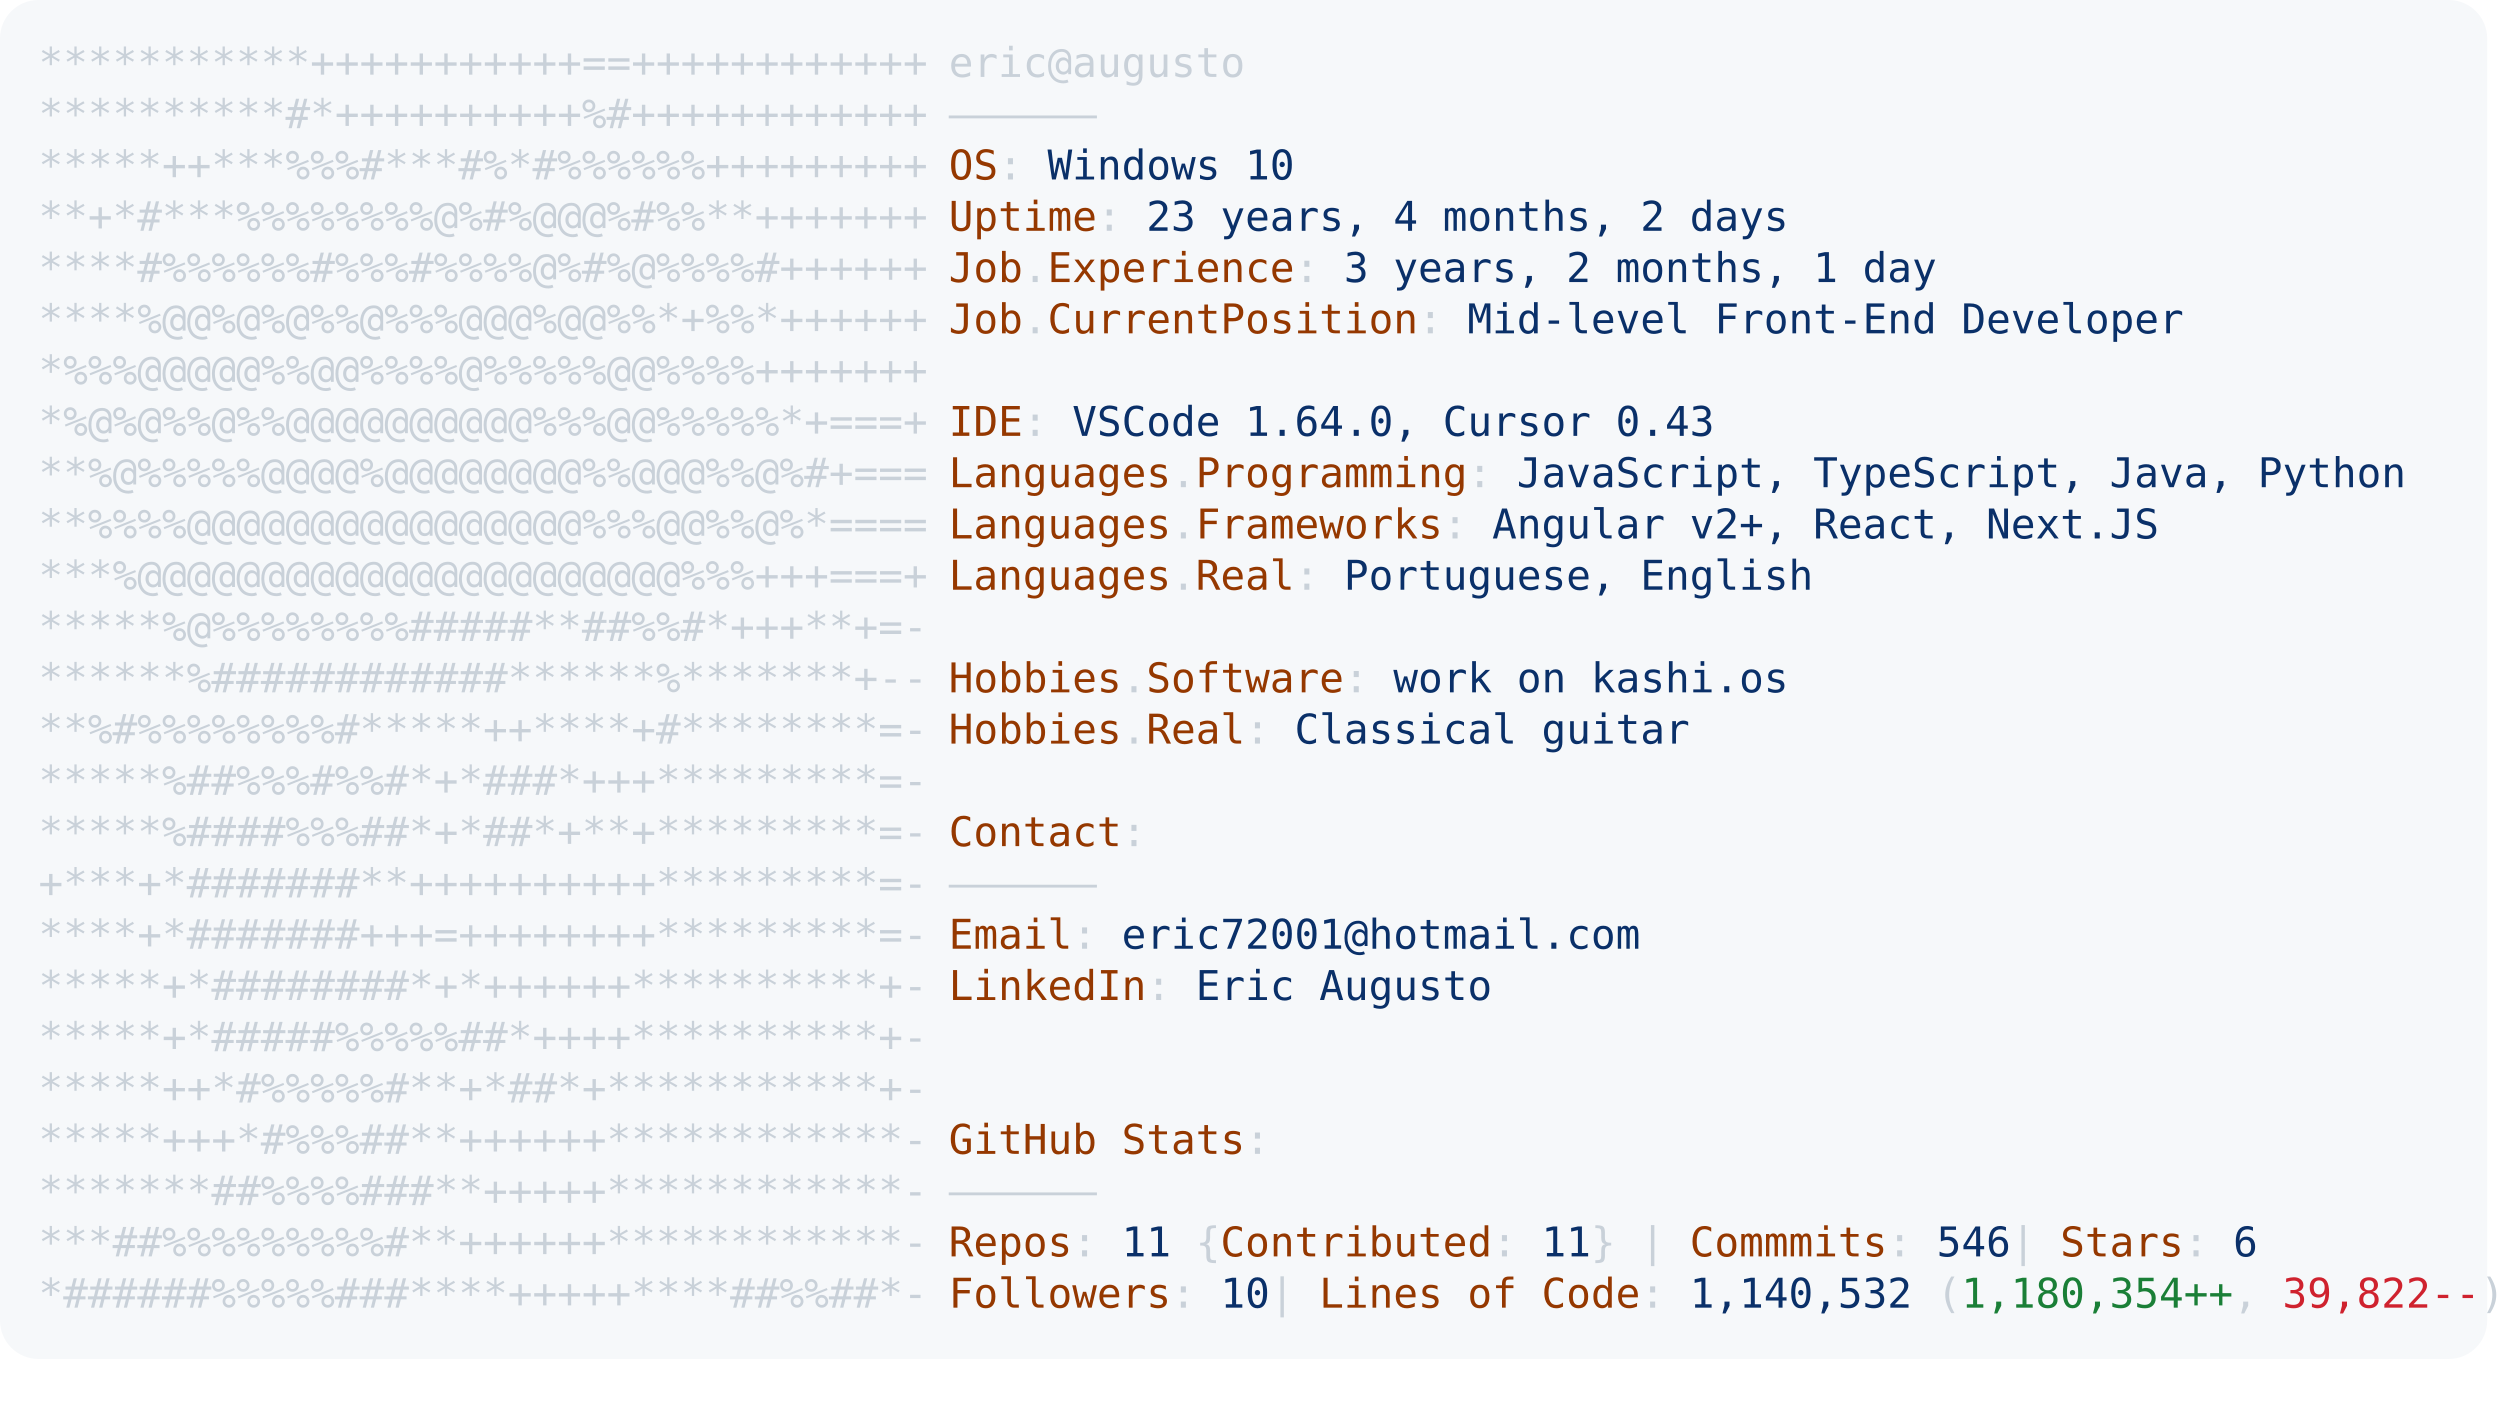
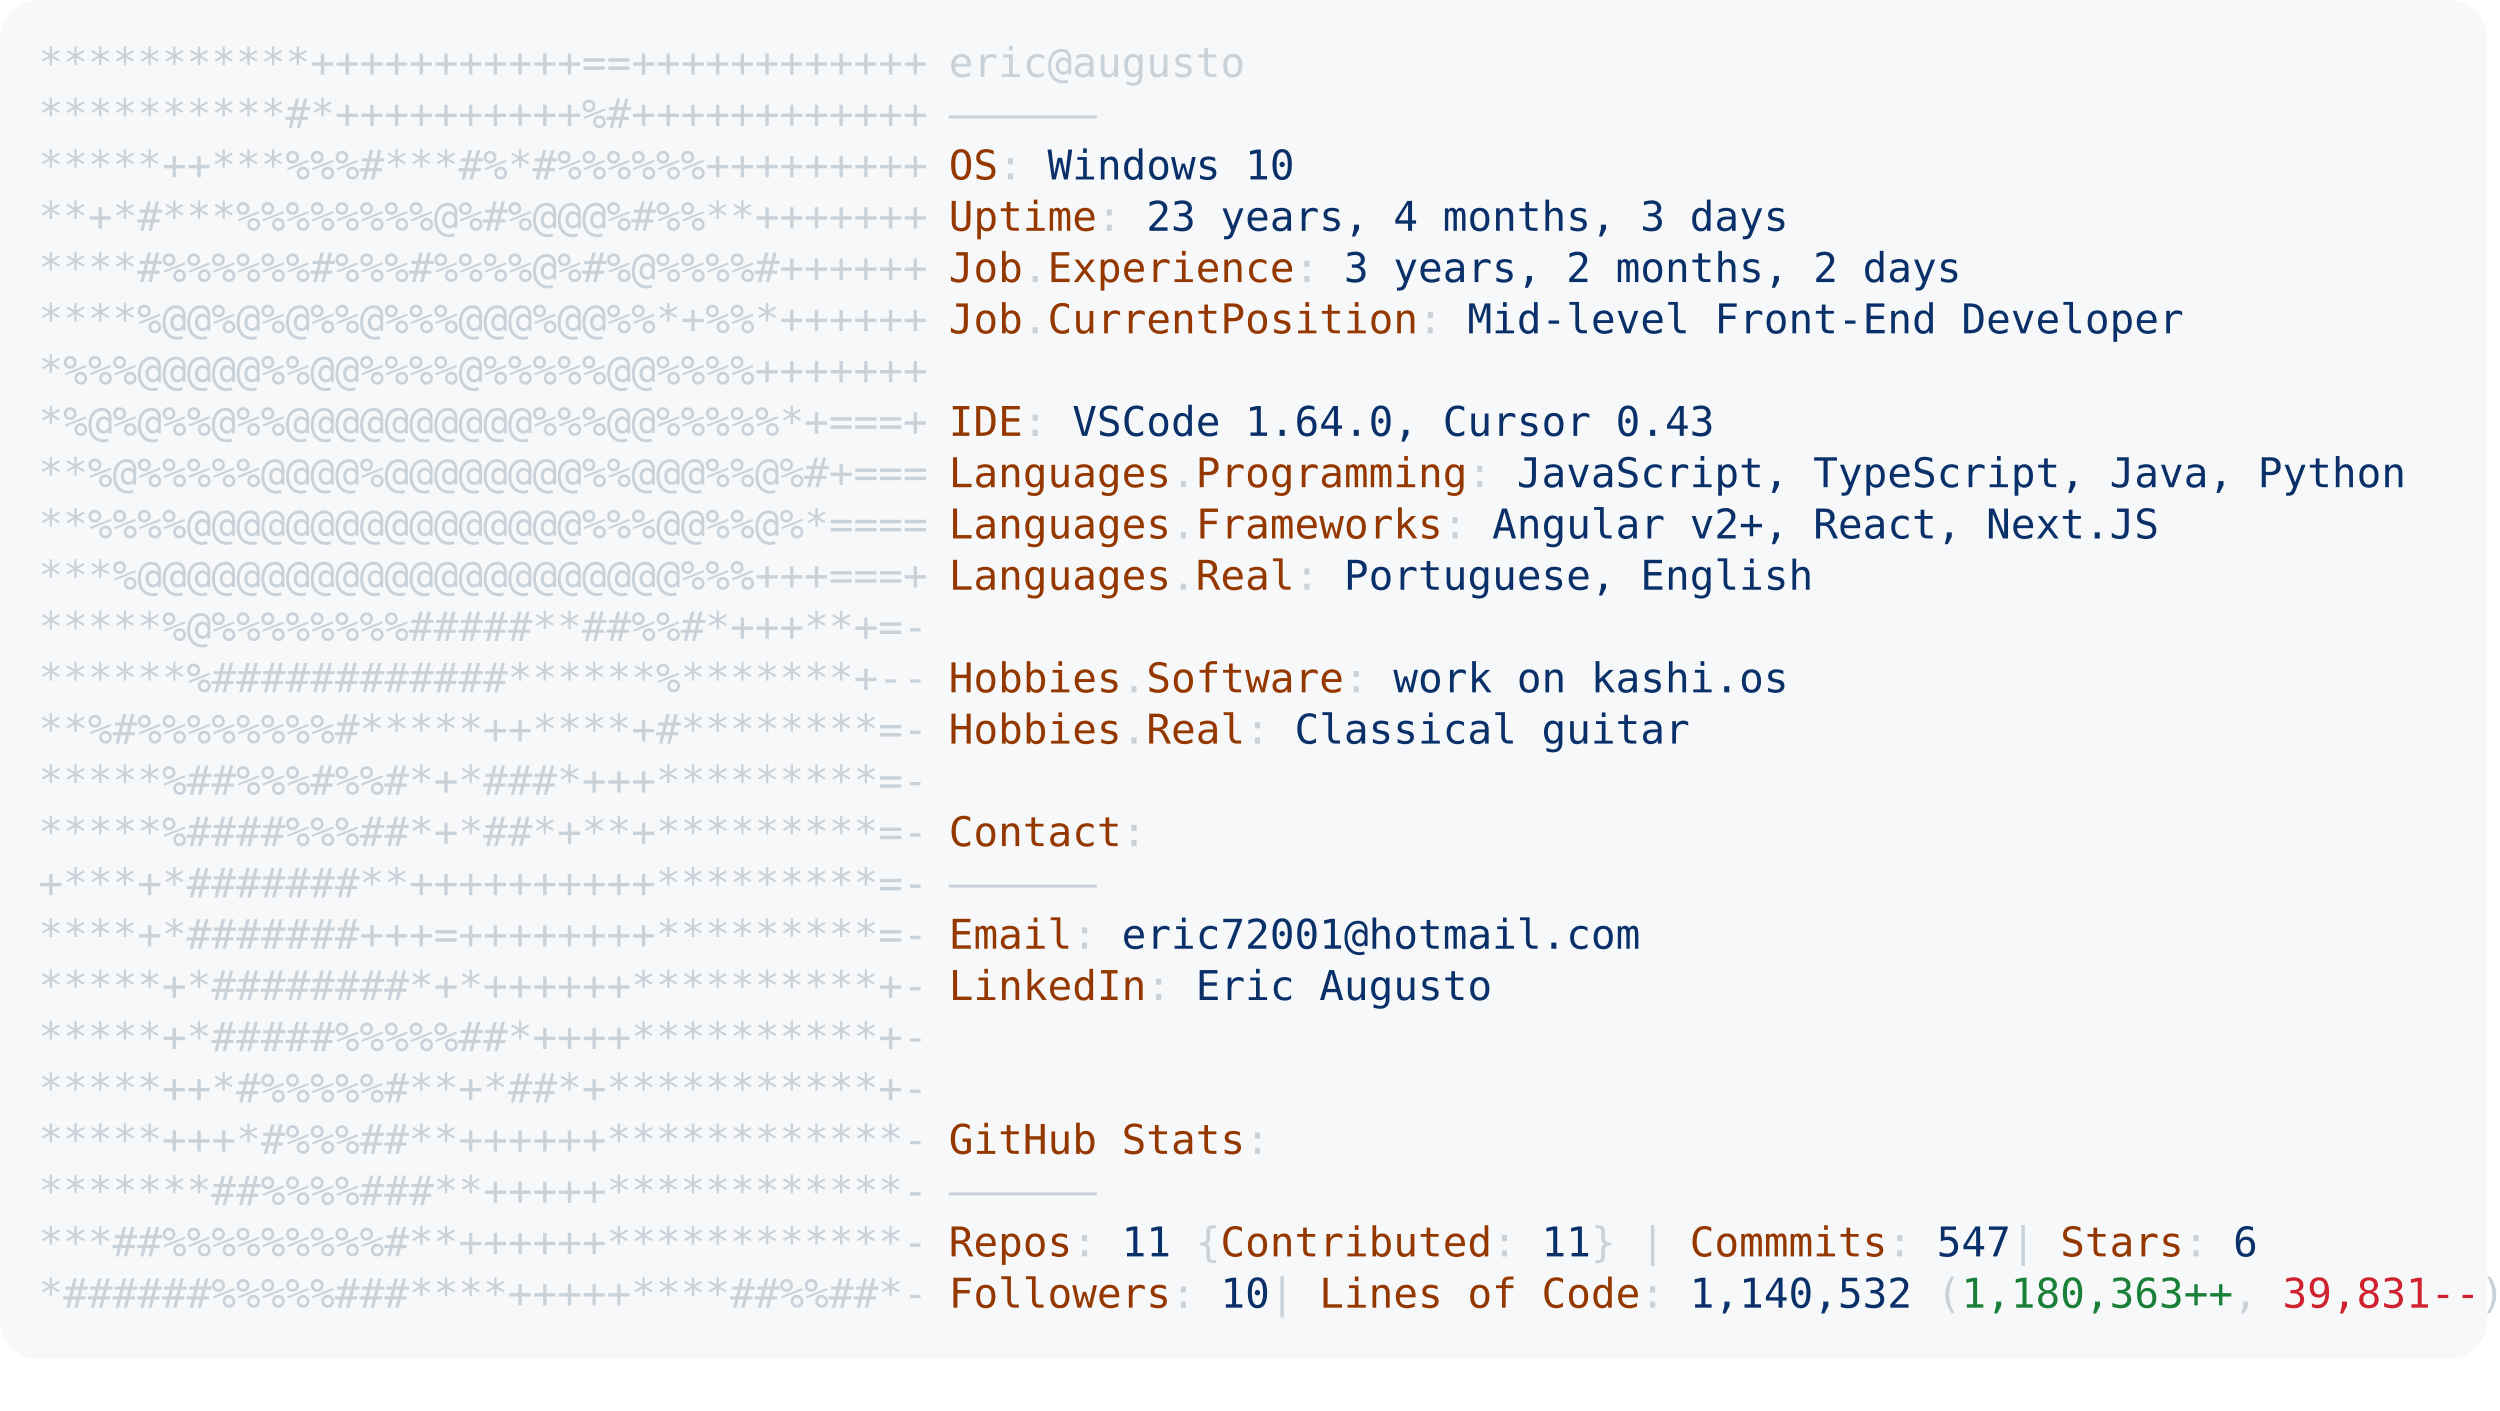
<svg xmlns="http://www.w3.org/2000/svg" font-family="Andale Mono,AndaleMono,Consolas,monospace" width="975px" height="550px" font-size="16px">
  <style>
.keyColor {fill: #953800;}
.valueColor {fill: #0a3069;}
.addColor {fill: #1a7f37;}
.delColor {fill: #cf222e;}
.commentColor {fill: #8b949e;}
text, tspan {white-space: pre;}
</style>
  <rect width="970px" height="530px" fill="#f6f8fa" rx="15" />
  <text x="15" y="30" fill="#c9d1d9" class="ascii">
    <tspan x="15" y="30">***********+++++++++++==++++++++++++</tspan>
    <tspan x="15" y="50">**********#*++++++++++%#++++++++++++</tspan>
    <tspan x="15" y="70">*****++***%%%#***#%*#%%%%%%+++++++++</tspan>
    <tspan x="15" y="90">**+*#***%%%%%%%%@%#%@@@%#%%**+++++++</tspan>
    <tspan x="15" y="110">****#%%%%%%#%%%#%%%%@%#%@%%%%#++++++</tspan>
    <tspan x="15" y="130">****%@@%@%@%%@%%%@@@%@@%%*+%%*++++++</tspan>
    <tspan x="15" y="150">*%%%@@@@@%%@@%%%%@%%%%%@@%%%%+++++++</tspan>
    <tspan x="15" y="170">*%@%@%%@%%@@@@@@@@@@%%%@@%%%%%*+===+</tspan>
    <tspan x="15" y="190">**%@%%%%%@@@@%@@@@@@@@%%@@@%%@%#+===</tspan>
    <tspan x="15" y="210">**%%%%@@@@@@@@@@@@@@@@%%%@@%%@%*====</tspan>
    <tspan x="15" y="230">***%@@@@@@@@@@@@@@@@@@@@@@%%%+++===+</tspan>
    <tspan x="15" y="250">*****%@%%%%%%%%#####**##%%#*+++**+=-</tspan>
    <tspan x="15" y="270">******%############******%*******+--</tspan>
    <tspan x="15" y="290">**%#%%%%%%%%#*****++****+#********=-</tspan>
    <tspan x="15" y="310">*****%##%%%#%%#*+*###*+++*********=-</tspan>
    <tspan x="15" y="330">*****%####%%%##*+*##*+**+*********=-</tspan>
    <tspan x="15" y="350">+***+*#######**++++++++++*********=-</tspan>
    <tspan x="15" y="370">****+*#######+++=++++++++*********=-</tspan>
    <tspan x="15" y="390">*****+*########*+*++++++**********+-</tspan>
    <tspan x="15" y="410">*****+*#####%%%%%##*++++**********+-</tspan>
    <tspan x="15" y="430">*****++*#%%%%%#**+*##*+***********+-</tspan>
    <tspan x="15" y="450">*****+++*#%%%##**++++++************-</tspan>
    <tspan x="15" y="470">*******##%%%%###**+++++************-</tspan>
    <tspan x="15" y="490">***##%%%%%%%%%#**++++++************-</tspan>
    <tspan x="15" y="510">*######%%%%%###****+++++****##%%##*-</tspan>
  </text>
  <text x="370" y="30" fill="#c9d1d9">
    <tspan x="370" y="30">eric@augusto</tspan>
    <tspan x="370" y="50">——————</tspan>
    <tspan x="370" y="70" class="keyColor">OS</tspan>: <tspan class="valueColor">Windows 10</tspan>
-     <tspan x="370" y="90" class="keyColor">Uptime</tspan>: <tspan class="valueColor">23 years, 4 months, 2 days</tspan>
-     <tspan x="370" y="110" class="keyColor">Job</tspan>.<tspan class="keyColor">Experience</tspan>: <tspan class="valueColor">3 years, 2 months, 1 day</tspan>
+     <tspan x="370" y="90" class="keyColor">Uptime</tspan>: <tspan class="valueColor">23 years, 4 months, 3 days</tspan>
+     <tspan x="370" y="110" class="keyColor">Job</tspan>.<tspan class="keyColor">Experience</tspan>: <tspan class="valueColor">3 years, 2 months, 2 days</tspan>
    <tspan x="370" y="130" class="keyColor">Job</tspan>.<tspan class="keyColor">CurrentPosition</tspan>: <tspan class="valueColor">Mid-level Front-End Developer</tspan>
    <tspan x="370" y="170" class="keyColor">IDE</tspan>: <tspan class="valueColor">VSCode 1.64.0, Cursor 0.43</tspan>
    <tspan x="370" y="190" class="keyColor">Languages</tspan>.<tspan class="keyColor">Programming</tspan>: <tspan class="valueColor">JavaScript, TypeScript, Java, Python</tspan>
    <tspan x="370" y="210" class="keyColor">Languages</tspan>.<tspan class="keyColor">Frameworks</tspan>: <tspan class="valueColor">Angular v2+, React, Next.JS</tspan>
    <tspan x="370" y="230" class="keyColor">Languages</tspan>.<tspan class="keyColor">Real</tspan>: <tspan class="valueColor">Portuguese, English</tspan>
    <tspan x="370" y="270" class="keyColor">Hobbies</tspan>.<tspan class="keyColor">Software</tspan>: <tspan class="valueColor">work on kashi.os </tspan>
    <tspan x="370" y="290" class="keyColor">Hobbies</tspan>.<tspan class="keyColor">Real</tspan>: <tspan class="valueColor">Classical guitar</tspan>
    <tspan x="370" y="330" class="keyColor">Contact</tspan>:
<tspan x="370" y="350">——————</tspan>
    <tspan x="370" y="370" class="keyColor">Email</tspan>: <tspan class="valueColor">eric72001@hotmail.com</tspan>
    <tspan x="370" y="390" class="keyColor">LinkedIn</tspan>: <tspan class="valueColor"> Eric Augusto</tspan>
    <tspan x="370" y="450" class="keyColor">GitHub Stats</tspan>:
<tspan x="370" y="470">——————</tspan>
-     <tspan x="370" y="490" class="keyColor">Repos</tspan>: <tspan class="valueColor">11</tspan> {<tspan class="keyColor">Contributed</tspan>: <tspan class="valueColor">11</tspan>}  | <tspan class="keyColor">Commmits</tspan>: <tspan class="valueColor">546    </tspan>| <tspan class="keyColor">Stars</tspan>: <tspan class="valueColor">6</tspan>
-     <tspan x="370" y="510" class="keyColor">Followers</tspan>: <tspan class="valueColor">10  </tspan>| <tspan class="keyColor">Lines of Code</tspan>: <tspan class="valueColor">1,140,532</tspan> (<tspan class="addColor">1,180,354++</tspan>, <tspan class="delColor">39,822--</tspan>)
+     <tspan x="370" y="490" class="keyColor">Repos</tspan>: <tspan class="valueColor">11</tspan> {<tspan class="keyColor">Contributed</tspan>: <tspan class="valueColor">11</tspan>}  | <tspan class="keyColor">Commmits</tspan>: <tspan class="valueColor">547    </tspan>| <tspan class="keyColor">Stars</tspan>: <tspan class="valueColor">6</tspan>
+     <tspan x="370" y="510" class="keyColor">Followers</tspan>: <tspan class="valueColor">10  </tspan>| <tspan class="keyColor">Lines of Code</tspan>: <tspan class="valueColor">1,140,532</tspan> (<tspan class="addColor">1,180,363++</tspan>, <tspan class="delColor">39,831--</tspan>)
</text>
</svg>
